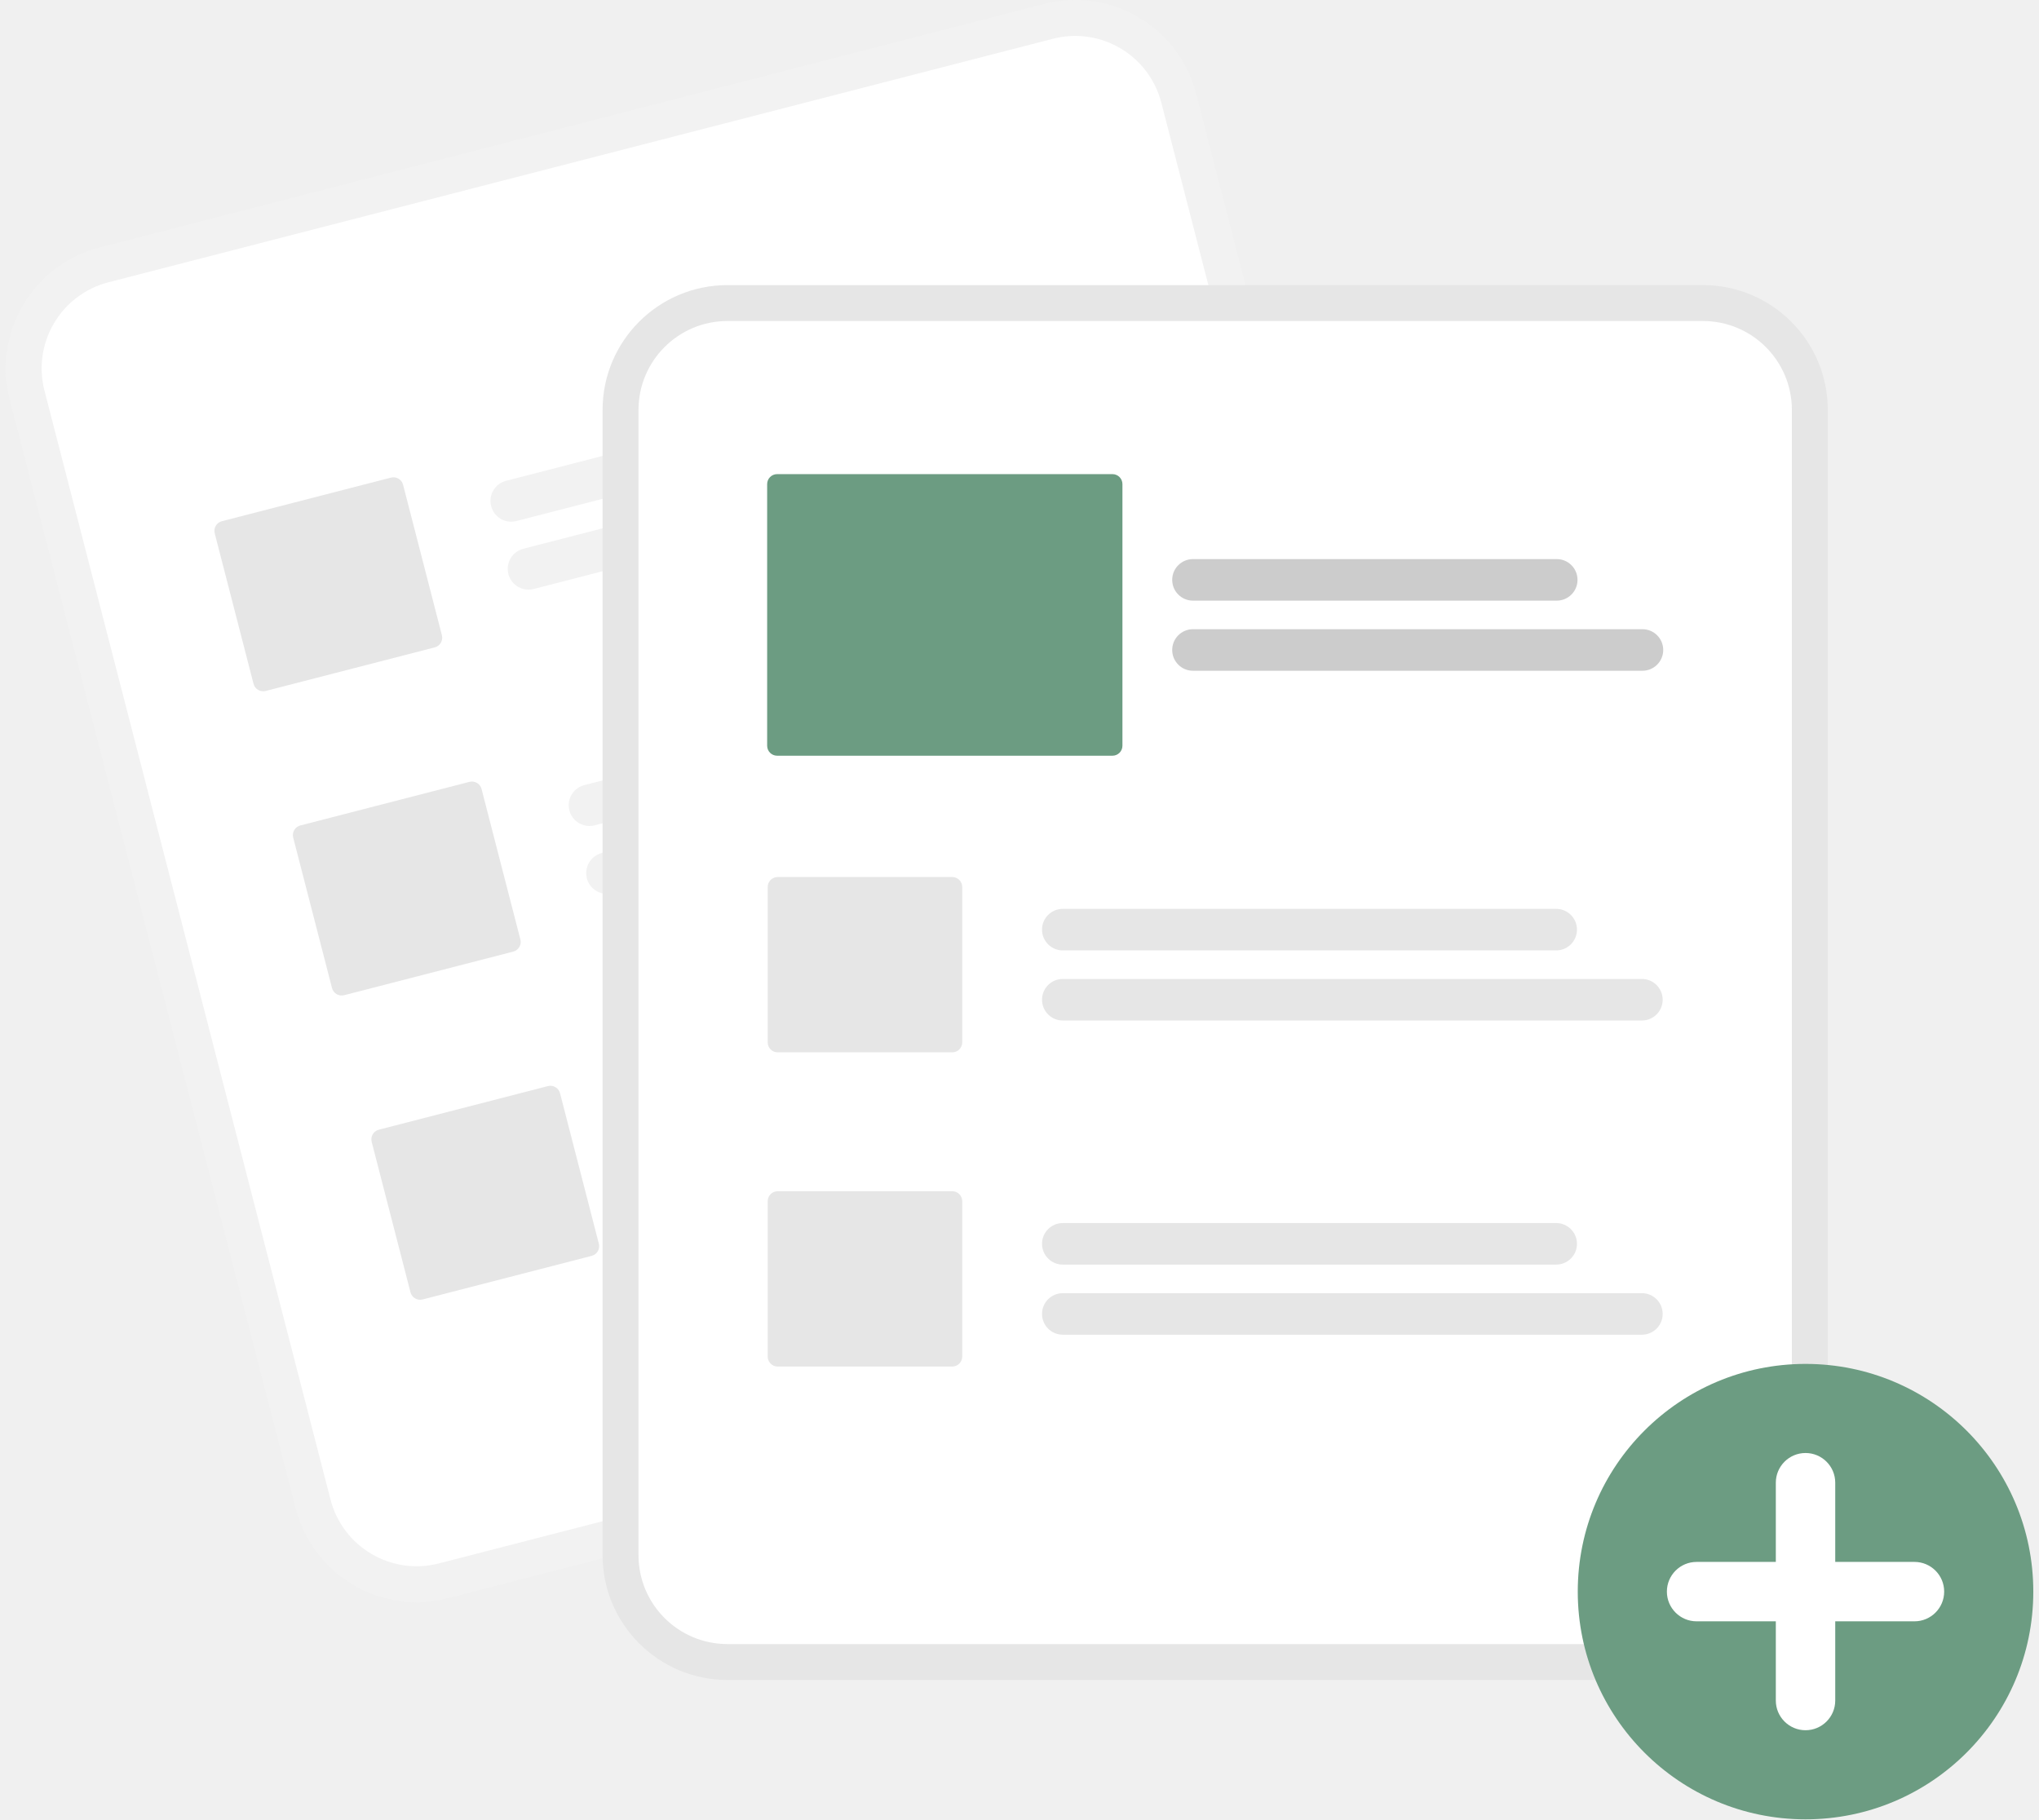
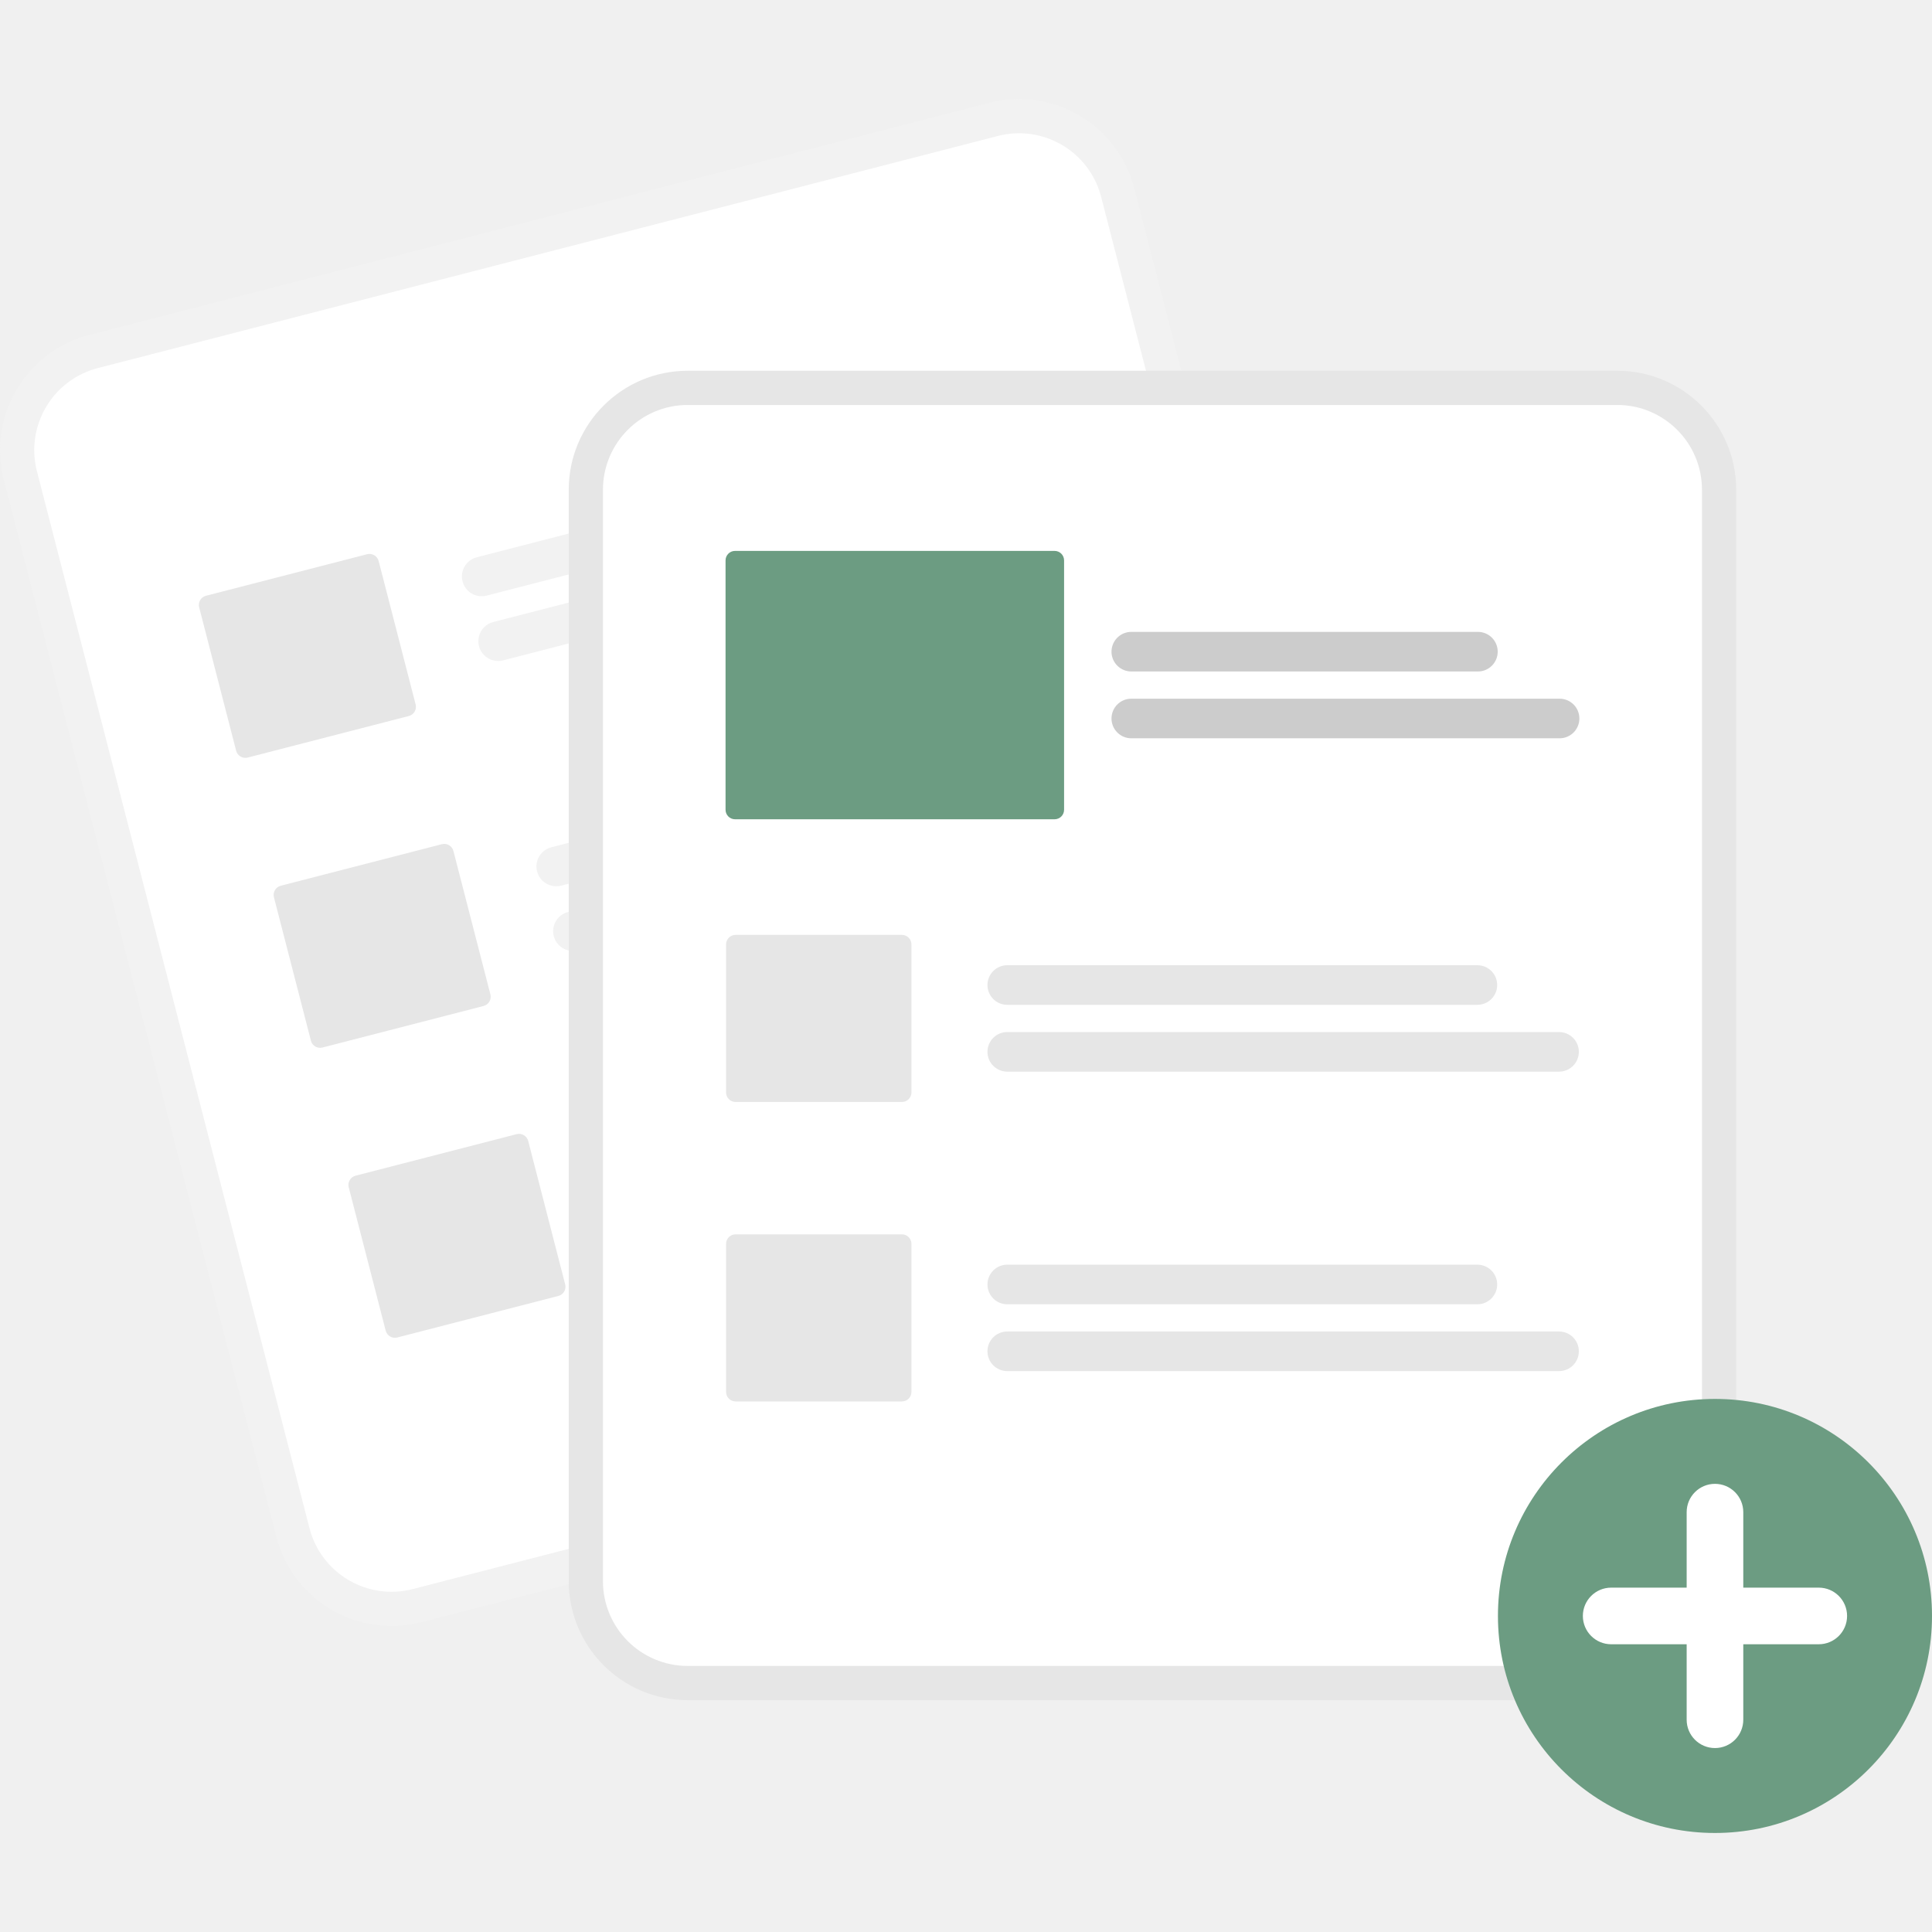
- <svg xmlns="http://www.w3.org/2000/svg" data-name="Layer 1" width="651" height="581" viewBox="0 0 782.044 701.88">
+ <svg xmlns="http://www.w3.org/2000/svg" data-name="Layer 1" width="600" height="600" viewBox="0 0 782.044 701.88">
  <path d="M609.488,100.59l-25.446,6.562L270.537,187.999,245.091,194.561A48.179,48.179,0,0,0,210.508,253.179L320.849,681.056a48.179,48.179,0,0,0,58.618,34.583l.066-.017,364.265-93.937.066-.017a48.179,48.179,0,0,0,34.583-58.618l-110.341-427.877A48.179,48.179,0,0,0,609.488,100.59Z" transform="translate(-208.9778 -99.05999)" fill="#f2f2f2" />
  <path d="M612.948,114.005l-30.139,7.772L278.69,200.204l-30.139,7.772a34.309,34.309,0,0,0-24.628,41.743l110.341,427.877a34.309,34.309,0,0,0,41.743,24.627l.066-.017,364.265-93.937.066-.017a34.309,34.309,0,0,0,24.627-41.743l-110.341-427.877A34.309,34.309,0,0,0,612.948,114.005Z" transform="translate(-208.9778 -99.05999)" fill="#fff" />
  <path d="M590.19,252.563,405.917,300.084a8.014,8.014,0,0,1-4.002-15.52l184.273-47.52A8.014,8.014,0,0,1,590.19,252.563Z" transform="translate(-208.9778 -99.05999)" fill="#f2f2f2" />
  <path d="M628.955,270.499,412.671,326.274a8.014,8.014,0,1,1-4.002-15.52l216.284-55.775a8.014,8.014,0,0,1,4.002,15.52Z" transform="translate(-208.9778 -99.05999)" fill="#f2f2f2" />
  <path d="M620.458,369.937l-184.273,47.52a8.014,8.014,0,1,1-4.002-15.52l184.273-47.52a8.014,8.014,0,1,1,4.002,15.52Z" transform="translate(-208.9778 -99.05999)" fill="#f2f2f2" />
  <path d="M659.223,387.873l-216.284,55.775a8.014,8.014,0,1,1-4.002-15.52l216.284-55.775a8.014,8.014,0,0,1,4.002,15.52Z" transform="translate(-208.9778 -99.05999)" fill="#f2f2f2" />
  <path d="M650.727,487.31l-184.273,47.52a8.014,8.014,0,0,1-4.002-15.52l184.273-47.52a8.014,8.014,0,0,1,4.002,15.52Z" transform="translate(-208.9778 -99.05999)" fill="#f2f2f2" />
  <path d="M689.492,505.246l-216.284,55.775a8.014,8.014,0,1,1-4.002-15.52l216.284-55.775a8.014,8.014,0,0,1,4.002,15.52Z" transform="translate(-208.9778 -99.05999)" fill="#f2f2f2" />
  <path d="M374.459,348.809l-65.212,16.817a3.847,3.847,0,0,1-4.681-2.761L289.596,304.816a3.847,3.847,0,0,1,2.761-4.681l65.212-16.817a3.847,3.847,0,0,1,4.681,2.761l14.969,58.048A3.847,3.847,0,0,1,374.459,348.809Z" transform="translate(-208.9778 -99.05999)" fill="#e6e6e6" />
  <path d="M404.727,466.182l-65.212,16.817a3.847,3.847,0,0,1-4.681-2.761l-14.969-58.048A3.847,3.847,0,0,1,322.626,417.509l65.212-16.817a3.847,3.847,0,0,1,4.681,2.761l14.969,58.048A3.847,3.847,0,0,1,404.727,466.182Z" transform="translate(-208.9778 -99.05999)" fill="#e6e6e6" />
  <path d="M434.995,583.556l-65.212,16.817a3.847,3.847,0,0,1-4.681-2.761l-14.969-58.048a3.847,3.847,0,0,1,2.761-4.681l65.212-16.817a3.847,3.847,0,0,1,4.681,2.761l14.969,58.048A3.847,3.847,0,0,1,434.995,583.556Z" transform="translate(-208.9778 -99.05999)" fill="#e6e6e6" />
  <path d="M863.636,209.052H487.318a48.179,48.179,0,0,0-48.125,48.125V699.053a48.179,48.179,0,0,0,48.125,48.125H863.636a48.179,48.179,0,0,0,48.125-48.125V257.177A48.179,48.179,0,0,0,863.636,209.052Z" transform="translate(-208.9778 -99.05999)" fill="#e6e6e6" />
  <path d="M863.637,222.906H487.318a34.309,34.309,0,0,0-34.271,34.271V699.053a34.309,34.309,0,0,0,34.271,34.271H863.637a34.309,34.309,0,0,0,34.271-34.271V257.177A34.309,34.309,0,0,0,863.637,222.906Z" transform="translate(-208.9778 -99.05999)" fill="#fff" />
  <circle cx="694.194" cy="614.03" r="87.85" fill="#6c9c82" />
  <path d="M945.187,701.631H914.631V671.074a11.459,11.459,0,0,0-22.918,0v30.557H861.156a11.459,11.459,0,0,0,0,22.918h30.557V755.105a11.459,11.459,0,1,0,22.918,0V724.548h30.557a11.459,11.459,0,0,0,0-22.918Z" transform="translate(-208.9778 -99.05999)" fill="#fff" />
  <path d="M807.001,465.716H616.699a8.014,8.014,0,1,1,0-16.028H807.001a8.014,8.014,0,0,1,0,16.028Z" transform="translate(-208.9778 -99.05999)" fill="#e6e6e6" />
  <path d="M840.059,492.763H616.699a8.014,8.014,0,1,1,0-16.028H840.059a8.014,8.014,0,1,1,0,16.028Z" transform="translate(-208.9778 -99.05999)" fill="#e6e6e6" />
  <path d="M807.001,586.929H616.699a8.014,8.014,0,1,1,0-16.028H807.001a8.014,8.014,0,0,1,0,16.028Z" transform="translate(-208.9778 -99.05999)" fill="#e6e6e6" />
  <path d="M840.059,613.977H616.699a8.014,8.014,0,1,1,0-16.028H840.059a8.014,8.014,0,1,1,0,16.028Z" transform="translate(-208.9778 -99.05999)" fill="#e6e6e6" />
  <path d="M574.07,505.042H506.724a3.847,3.847,0,0,1-3.843-3.843V441.252a3.847,3.847,0,0,1,3.843-3.843h67.346a3.847,3.847,0,0,1,3.843,3.843v59.947A3.847,3.847,0,0,1,574.07,505.042Z" transform="translate(-208.9778 -99.05999)" fill="#e6e6e6" />
  <path d="M574.07,626.255H506.724a3.847,3.847,0,0,1-3.843-3.843V562.465a3.847,3.847,0,0,1,3.843-3.843h67.346a3.847,3.847,0,0,1,3.843,3.843v59.947A3.847,3.847,0,0,1,574.07,626.255Z" transform="translate(-208.9778 -99.05999)" fill="#e6e6e6" />
  <path d="M807.212,330.781H666.91a8.014,8.014,0,0,1,0-16.028H807.212a8.014,8.014,0,0,1,0,16.028Z" transform="translate(-208.9778 -99.05999)" fill="#ccc" />
  <path d="M840.27,357.829H666.91a8.014,8.014,0,1,1,0-16.028h173.36a8.014,8.014,0,0,1,0,16.028Z" transform="translate(-208.9778 -99.05999)" fill="#ccc" />
  <path d="M635.859,390.607H506.513a3.847,3.847,0,0,1-3.843-3.843V285.817a3.847,3.847,0,0,1,3.843-3.843H635.859a3.847,3.847,0,0,1,3.843,3.843V386.764A3.847,3.847,0,0,1,635.859,390.607Z" transform="translate(-208.9778 -99.05999)" fill="#6c9c82" />
</svg>
